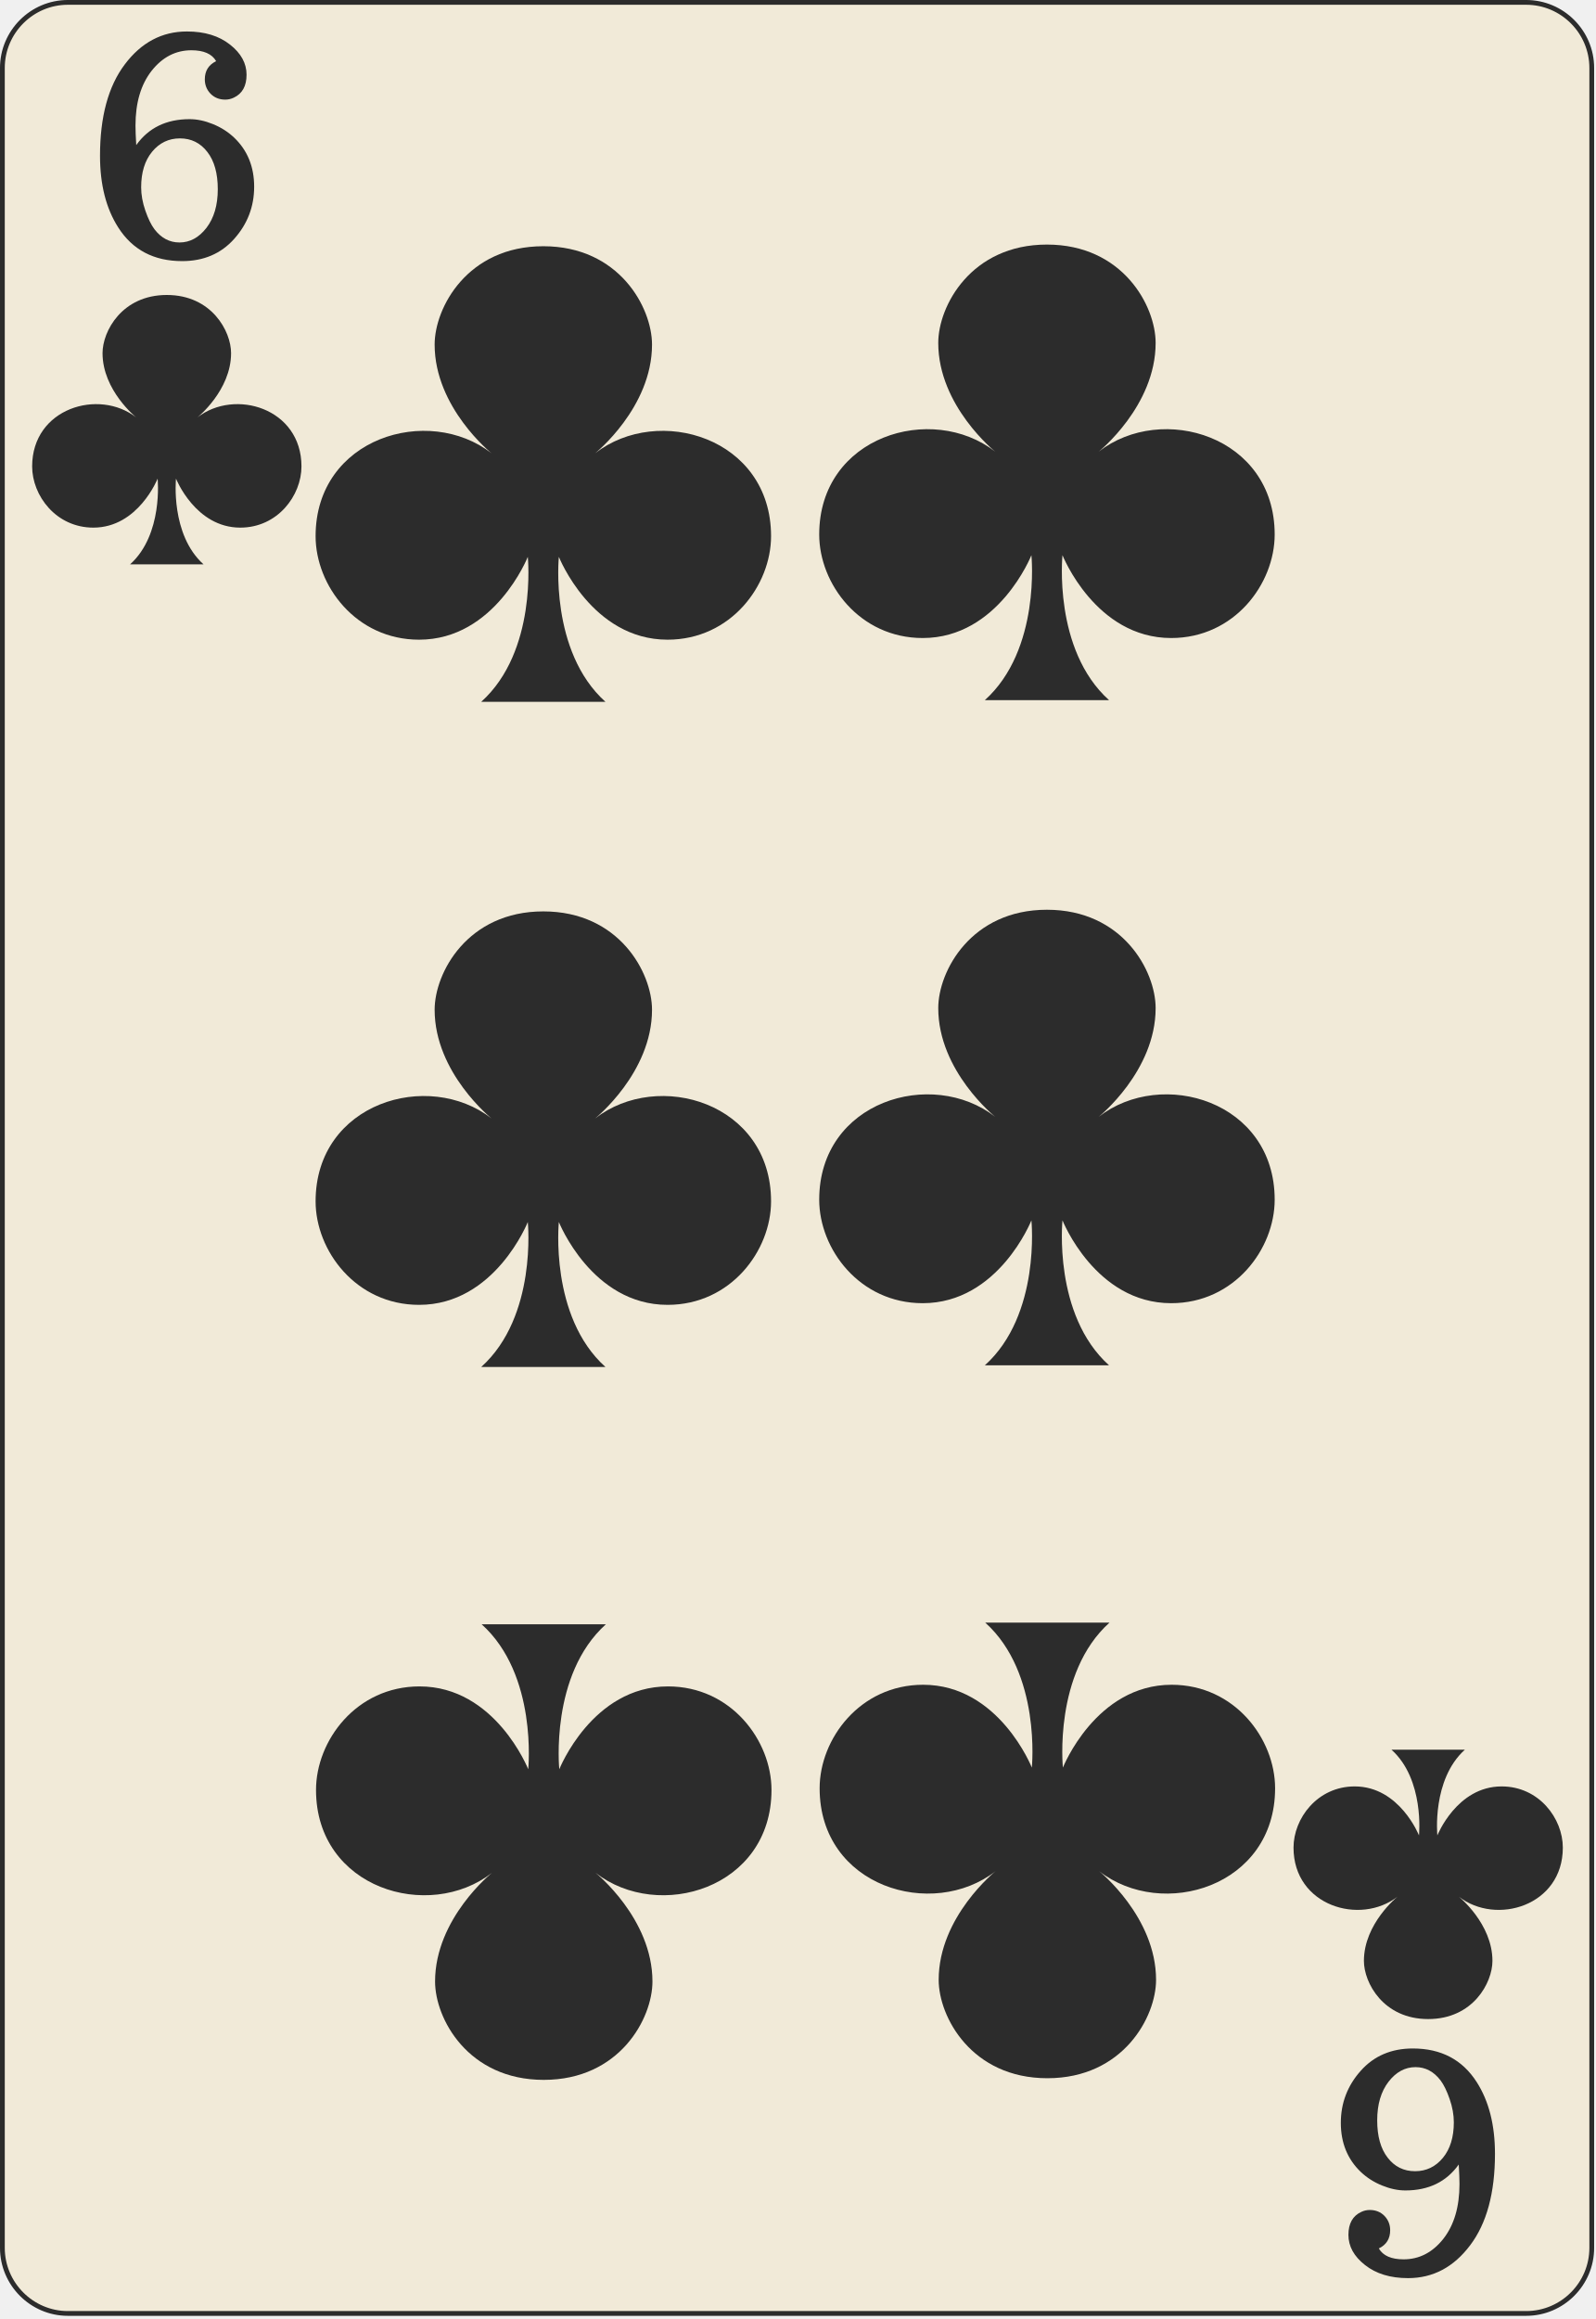
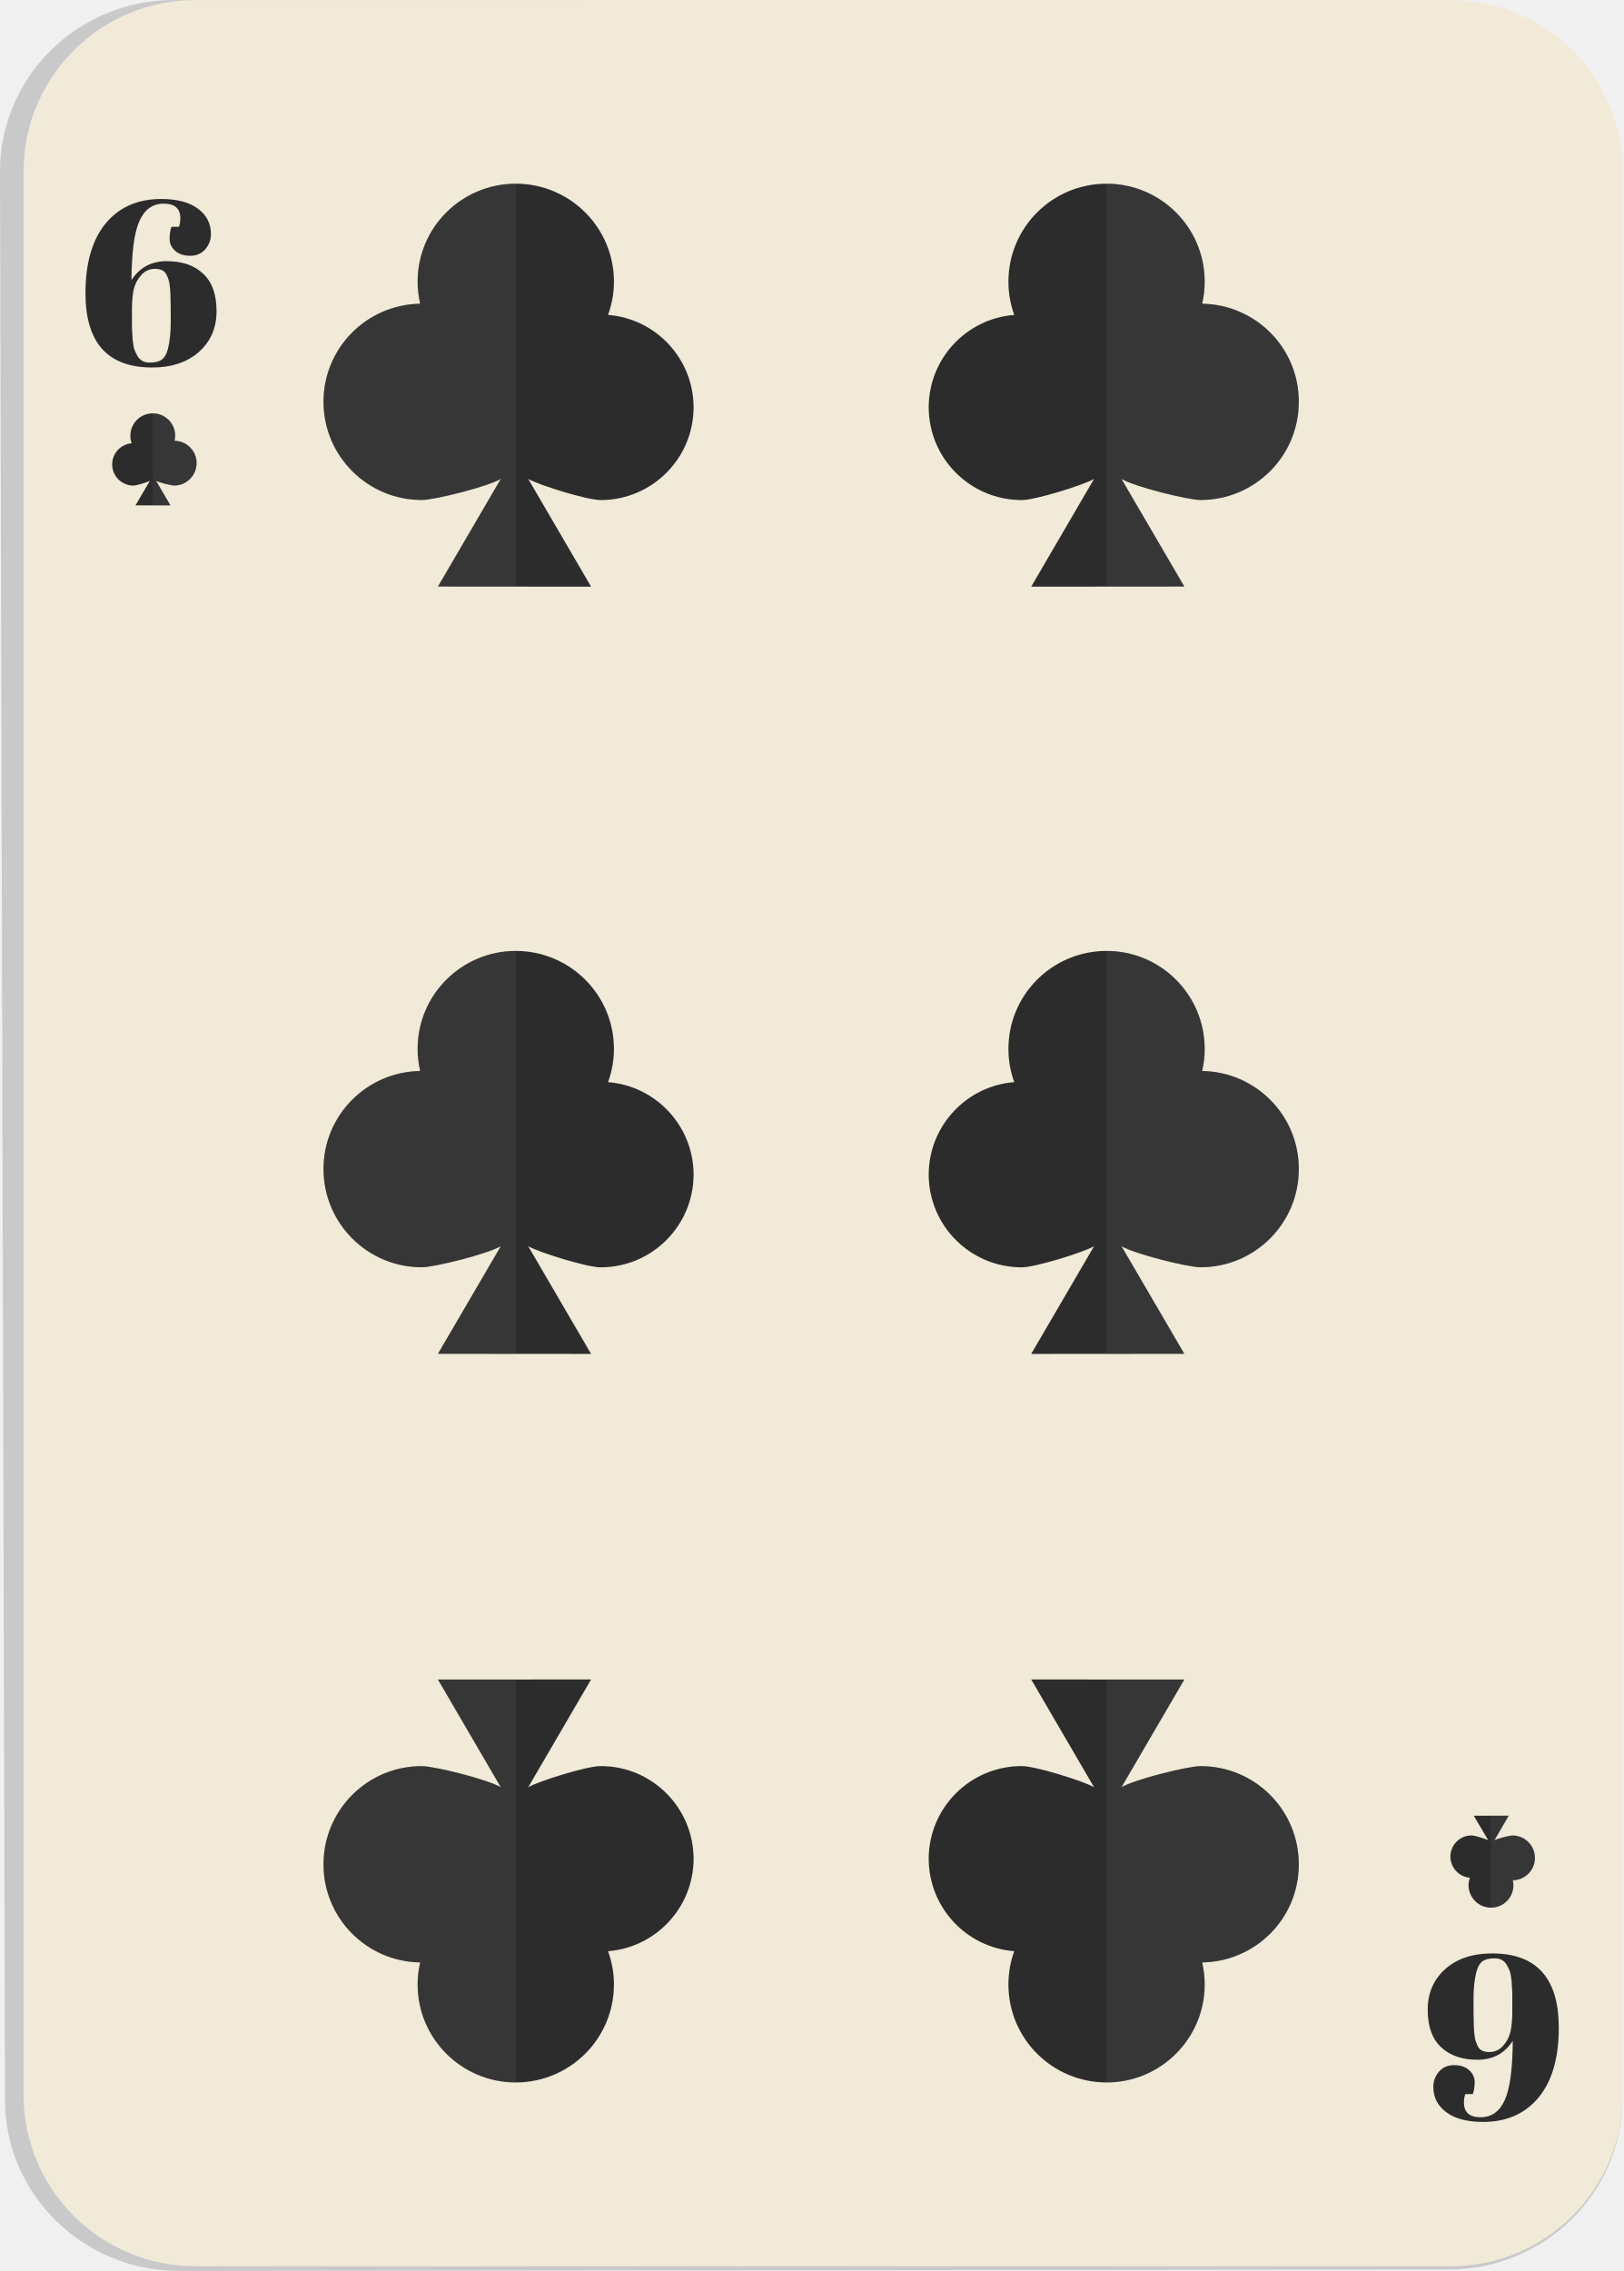
- <svg xmlns="http://www.w3.org/2000/svg" width="223" height="324" viewBox="0 0 223 324" fill="none">
-   <g clip-path="url(#clip0_2009_912)">
-     <path d="M222.449 314.064C222.449 319.1 218.333 323.223 213.287 323.223H9.481C4.448 323.223 0.333 319.1 0.333 314.064V9.493C0.333 4.457 4.448 0.333 9.481 0.333H213.287C218.333 0.333 222.449 4.457 222.449 9.493V314.064Z" fill="#F1EAD8" stroke="#2C2C2C" stroke-width="0.667" />
-     <path d="M19.039 20.273C20.762 17.856 23.248 16.648 26.498 16.648C27.539 16.648 28.623 16.877 29.748 17.335C30.887 17.794 31.887 18.433 32.748 19.252C34.595 21.03 35.519 23.308 35.519 26.085C35.519 28.863 34.588 31.294 32.727 33.377C30.88 35.447 28.456 36.481 25.456 36.481C21.498 36.481 18.519 34.912 16.519 31.773C14.824 29.12 13.977 25.787 13.977 21.773C13.977 16.314 15.13 12.058 17.435 9.002C19.741 5.933 22.637 4.398 26.123 4.398C28.595 4.398 30.602 5.009 32.144 6.231C33.685 7.44 34.456 8.842 34.456 10.44C34.456 12.023 33.859 13.092 32.664 13.648C32.289 13.828 31.894 13.919 31.477 13.919C30.644 13.919 29.956 13.641 29.414 13.085C28.887 12.53 28.623 11.863 28.623 11.085C28.623 9.905 29.151 9.058 30.206 8.544C29.623 7.53 28.47 7.023 26.748 7.023C24.553 7.023 22.699 7.981 21.185 9.898C19.685 11.815 18.935 14.363 18.935 17.544C18.935 18.183 18.97 19.092 19.039 20.273ZM19.727 26.169C19.727 27.21 19.921 28.294 20.31 29.419C20.699 30.544 21.123 31.412 21.581 32.023C22.526 33.259 23.692 33.877 25.081 33.877C26.539 33.877 27.796 33.197 28.852 31.835C29.907 30.46 30.435 28.662 30.435 26.439C30.435 24.217 29.949 22.481 28.977 21.231C28.005 19.967 26.727 19.335 25.144 19.335C23.574 19.335 22.276 19.96 21.248 21.21C20.234 22.447 19.727 24.099 19.727 26.169Z" fill="#2C2C2C" />
-     <path d="M27.588 58.32C27.588 58.32 32.293 54.556 32.293 49.338C32.293 46.284 29.581 41.213 23.311 41.213C17.042 41.213 14.33 46.286 14.33 49.338C14.33 54.556 19.035 58.32 19.035 58.32C13.809 54.249 4.493 57.028 4.493 65.163C4.493 69.236 7.821 73.717 13.047 73.717C19.316 73.717 22.028 66.873 22.028 66.873C22.028 66.873 22.824 74.674 18.179 78.849H28.444C23.799 74.676 24.595 66.873 24.595 66.873C24.595 66.873 27.307 73.717 33.576 73.717C38.804 73.717 42.13 69.234 42.13 65.163C42.13 57.028 32.814 54.249 27.588 58.32Z" fill="#2C2C2C" />
-     <path d="M203.86 302.414C202.138 304.83 199.652 306.039 196.402 306.039C195.36 306.039 194.277 305.81 193.152 305.351C192.013 304.893 191.013 304.254 190.152 303.435C188.304 301.657 187.381 299.379 187.381 296.601C187.381 293.824 188.311 291.393 190.173 289.31C192.02 287.24 194.443 286.205 197.443 286.205C201.402 286.205 204.381 287.775 206.381 290.914C208.075 293.567 208.923 296.9 208.923 300.914C208.923 306.372 207.77 310.629 205.464 313.685C203.159 316.754 200.263 318.289 196.777 318.289C194.304 318.289 192.298 317.678 190.756 316.455C189.214 315.247 188.443 313.844 188.443 312.247C188.443 310.664 189.041 309.594 190.235 309.039C190.61 308.858 191.006 308.768 191.423 308.768C192.256 308.768 192.943 309.046 193.485 309.601C194.013 310.157 194.277 310.824 194.277 311.601C194.277 312.782 193.749 313.629 192.693 314.143C193.277 315.157 194.429 315.664 196.152 315.664C198.346 315.664 200.2 314.705 201.714 312.789C203.214 310.872 203.964 308.324 203.964 305.143C203.964 304.504 203.929 303.594 203.86 302.414ZM203.173 296.518C203.173 295.476 202.978 294.393 202.589 293.268C202.2 292.143 201.777 291.275 201.318 290.664C200.374 289.428 199.207 288.81 197.818 288.81C196.36 288.81 195.103 289.49 194.048 290.851C192.992 292.226 192.464 294.025 192.464 296.247C192.464 298.469 192.95 300.205 193.923 301.455C194.895 302.719 196.173 303.351 197.756 303.351C199.325 303.351 200.624 302.726 201.652 301.476C202.666 300.24 203.173 298.587 203.173 296.518Z" fill="#2C2C2C" />
-     <path d="M195.311 264.987C195.311 264.987 190.607 268.751 190.607 273.968C190.607 277.023 193.319 282.094 199.588 282.094C205.857 282.094 208.569 277.021 208.569 273.968C208.569 268.751 203.865 264.987 203.865 264.987C209.09 269.058 218.406 266.278 218.406 258.143C218.406 254.07 215.078 249.59 209.853 249.59C203.583 249.59 200.872 256.434 200.872 256.434C200.872 256.434 200.075 248.633 204.72 244.457H194.456C199.101 248.631 198.304 256.434 198.304 256.434C198.304 256.434 195.593 249.59 189.323 249.59C184.096 249.59 180.77 254.072 180.77 258.143C180.77 266.278 190.086 269.058 195.311 264.987Z" fill="#2C2C2C" />
-     <path d="M83.163 63.333C83.163 63.333 91.12 56.968 91.12 48.144C91.12 42.978 86.534 34.402 75.93 34.402C65.327 34.402 60.741 42.981 60.741 48.144C60.741 56.968 68.698 63.333 68.698 63.333C59.86 56.449 44.105 61.149 44.105 74.908C44.105 81.796 49.733 89.374 58.57 89.374C69.173 89.374 73.76 77.799 73.76 77.799C73.76 77.799 75.106 90.992 67.25 98.054H84.611C76.755 90.995 78.101 77.799 78.101 77.799C78.101 77.799 82.688 89.374 93.291 89.374C102.132 89.374 107.756 81.792 107.756 74.908C107.756 61.149 92.001 56.449 83.163 63.333Z" fill="#2C2C2C" />
-     <path d="M68.757 261.659C68.757 261.659 60.801 268.024 60.801 276.848C60.801 282.014 65.387 290.59 75.99 290.59C86.594 290.59 91.18 282.011 91.18 276.848C91.18 268.024 83.223 261.659 83.223 261.659C92.061 268.543 107.816 263.843 107.816 250.084C107.816 243.196 102.188 235.618 93.351 235.618C82.748 235.618 78.161 247.193 78.161 247.193C78.161 247.193 76.814 234 84.671 226.938H67.31C75.166 233.997 73.82 247.193 73.82 247.193C73.82 247.193 69.233 235.618 58.63 235.618C49.789 235.618 44.164 243.2 44.164 250.084C44.164 263.843 59.92 268.543 68.757 261.659Z" fill="#2C2C2C" />
-     <path d="M83.163 156.268C83.163 156.268 91.12 149.902 91.12 141.078C91.12 135.912 86.534 127.336 75.93 127.336C65.327 127.336 60.741 135.916 60.741 141.078C60.741 149.902 68.698 156.268 68.698 156.268C59.86 149.383 44.105 154.083 44.105 167.842C44.105 174.73 49.733 182.308 58.57 182.308C69.173 182.308 73.76 170.733 73.76 170.733C73.76 170.733 75.106 183.926 67.25 190.988H84.611C76.755 183.929 78.101 170.733 78.101 170.733C78.101 170.733 82.688 182.308 93.291 182.308C102.132 182.308 107.756 174.727 107.756 167.842C107.756 154.083 92.001 149.383 83.163 156.268Z" fill="#2C2C2C" />
-     <path d="M153.544 63.102C153.544 63.102 161.501 56.736 161.501 47.912C161.501 42.746 156.914 34.17 146.311 34.17C135.708 34.17 131.122 42.75 131.122 47.912C131.122 56.736 139.078 63.102 139.078 63.102C130.241 56.217 114.485 60.917 114.485 74.676C114.485 81.564 120.114 89.142 128.951 89.142C139.554 89.142 144.14 77.567 144.14 77.567C144.14 77.567 145.487 90.76 137.631 97.822H154.991C147.135 90.763 148.482 77.567 148.482 77.567C148.482 77.567 153.068 89.142 163.672 89.142C172.512 89.142 178.137 81.561 178.137 74.676C178.137 60.917 162.382 56.217 153.544 63.102Z" fill="#2C2C2C" />
-     <path d="M139.137 261.427C139.137 261.427 131.181 267.792 131.181 276.617C131.181 281.782 135.767 290.359 146.37 290.359C156.973 290.359 161.56 281.779 161.56 276.617C161.56 267.792 153.603 261.427 153.603 261.427C162.441 268.312 178.196 263.611 178.196 249.853C178.196 242.965 172.568 235.387 163.731 235.387C153.127 235.387 148.541 246.961 148.541 246.961C148.541 246.961 147.194 233.769 155.05 226.707H137.69C145.546 233.765 144.199 246.961 144.199 246.961C144.199 246.961 139.613 235.387 129.01 235.387C120.169 235.387 114.544 242.968 114.544 249.853C114.544 263.611 130.3 268.312 139.137 261.427Z" fill="#2C2C2C" />
-     <path d="M153.544 156.036C153.544 156.036 161.501 149.671 161.501 140.847C161.501 135.681 156.914 127.105 146.311 127.105C135.708 127.105 131.122 135.684 131.122 140.847C131.122 149.671 139.078 156.036 139.078 156.036C130.241 149.152 114.485 153.852 114.485 167.611C114.485 174.498 120.114 182.076 128.951 182.076C139.554 182.076 144.14 170.502 144.14 170.502C144.14 170.502 145.487 183.694 137.631 190.757H154.991C147.135 183.698 148.482 170.502 148.482 170.502C148.482 170.502 153.068 182.076 163.672 182.076C172.512 182.076 178.137 174.495 178.137 167.611C178.137 153.852 162.382 149.152 153.544 156.036Z" fill="#2C2C2C" />
-   </g>
-   <defs>
-     <clipPath id="clip0_2009_912">
-       <rect width="222.783" height="323.556" fill="white" />
-     </clipPath>
-   </defs>
+ <svg xmlns="http://www.w3.org/2000/svg" width="143" height="200" viewBox="0 0 143 200" fill="none">
+   <path d="M15.8 199.996C7.356 200.018 0.456 193.268 0.438 184.964L3.50349e-05 15.133C-0.018 6.775 6.864 -0.014 15.344 2.27406e-05L127.576 0.208C136.024 0.226 142.895 7.022 142.895 15.359V184.828C142.895 193.11 136.052 199.856 127.626 199.867L15.8 199.996Z" fill="#C9C9C9" />
+   <path d="M17.201 199.58C8.864 199.58 2.075 192.816 2.075 184.501V15.079C2.075 6.764 8.864 0.007 17.201 0.007H127.795C136.135 0.007 142.924 6.764 142.924 15.079V184.501C142.924 192.816 136.135 199.58 127.795 199.58H17.201Z" fill="#F1EAD8" />
+   <path d="M105.891 26.746C106.021 26.114 106.117 25.479 106.107 24.808C106.114 20.033 102.226 16.173 97.465 16.177C92.683 16.181 88.82 20.036 88.82 24.808C88.82 25.842 89.003 26.825 89.334 27.734C85.122 28.057 81.809 31.575 81.798 35.873C81.809 40.389 85.471 44.033 89.987 44.04C91.179 44.044 95.448 42.715 96.363 42.177L90.827 51.666L104.315 51.655L98.779 42.177C99.889 42.848 104.599 44.033 105.744 44.033C110.533 44.033 114.407 40.156 114.396 35.381C114.411 30.656 110.605 26.822 105.891 26.746Z" fill="#2C2C2C" />
+   <path opacity="0.2" d="M105.889 26.746C106.019 26.114 106.116 25.479 106.105 24.808C106.112 20.033 102.224 16.173 97.463 16.177C97.442 16.177 97.431 16.181 97.424 16.181V51.658L104.313 51.655L98.777 42.177C99.887 42.848 104.597 44.033 105.742 44.033C110.532 44.033 114.405 40.156 114.395 35.381C114.409 30.656 110.603 26.822 105.889 26.746Z" fill="#616161" />
+   <path d="M105.891 94.317C106.021 93.685 106.117 93.05 106.107 92.379C106.114 87.607 102.226 83.741 97.465 83.744C92.683 83.751 88.82 87.604 88.82 92.379C88.82 93.409 89.003 94.396 89.334 95.301C85.122 95.628 81.809 99.15 81.798 103.44C81.809 107.956 85.471 111.604 89.987 111.611C91.179 111.614 95.448 110.286 96.363 109.751L90.827 119.236L104.315 119.226L98.779 109.748C99.889 110.419 104.599 111.604 105.744 111.604C110.533 111.607 114.407 107.726 114.396 102.951C114.411 98.227 110.605 94.392 105.891 94.317Z" fill="#2C2C2C" />
+   <path opacity="0.2" d="M105.889 94.317C106.019 93.685 106.116 93.05 106.105 92.379C106.112 87.607 102.224 83.741 97.463 83.744C97.442 83.744 97.431 83.751 97.424 83.751V119.233L104.313 119.226L98.777 109.748C99.887 110.419 104.597 111.604 105.742 111.604C110.532 111.607 114.405 107.726 114.395 102.951C114.409 98.227 110.603 94.392 105.889 94.317Z" fill="#616161" />
+   <path d="M37.004 26.746C36.872 26.114 36.775 25.479 36.785 24.808C36.775 20.033 40.666 16.173 45.434 16.177C50.205 16.181 54.075 20.036 54.075 24.808C54.075 25.842 53.885 26.825 53.555 27.734C57.759 28.057 61.08 31.575 61.091 35.873C61.08 40.389 57.422 44.033 52.912 44.04C51.71 44.044 47.444 42.715 46.525 42.177L52.062 51.666L38.573 51.655L44.109 42.177C43 42.848 38.29 44.033 37.145 44.033C32.366 44.033 28.492 40.156 28.492 35.381C28.492 30.656 32.287 26.822 37.004 26.746Z" fill="#2C2C2C" />
+   <path opacity="0.2" d="M37.004 26.746C36.872 26.114 36.775 25.479 36.785 24.808C36.775 20.033 40.666 16.173 45.434 16.177C45.445 16.177 45.456 16.181 45.463 16.181V51.658L38.573 51.655L44.109 42.177C43 42.848 38.29 44.033 37.145 44.033C32.366 44.033 28.492 40.156 28.492 35.381C28.492 30.656 32.287 26.822 37.004 26.746Z" fill="#616161" />
+   <path d="M37.004 94.317C36.872 93.685 36.775 93.05 36.785 92.379C36.775 87.607 40.666 83.741 45.434 83.744C50.205 83.751 54.075 87.604 54.075 92.379C54.075 93.409 53.885 94.396 53.555 95.301C57.759 95.628 61.08 99.15 61.091 103.44C61.08 107.956 57.422 111.604 52.912 111.611C51.71 111.614 47.444 110.286 46.525 109.751L52.062 119.236L38.573 119.226L44.109 109.748C43 110.419 38.29 111.604 37.145 111.604C32.366 111.607 28.492 107.726 28.492 102.951C28.492 98.227 32.287 94.392 37.004 94.317Z" fill="#2C2C2C" />
+   <path opacity="0.2" d="M37.004 94.317C36.872 93.685 36.775 93.05 36.785 92.379C36.775 87.607 40.666 83.741 45.434 83.744C45.445 83.744 45.456 83.751 45.463 83.751V119.233L38.573 119.226L44.109 109.748C43 110.419 38.29 111.604 37.145 111.604C32.366 111.607 28.492 107.726 28.492 102.951C28.492 98.227 32.287 94.392 37.004 94.317Z" fill="#616161" />
+   <path d="M105.891 172.826C106.021 173.455 106.117 174.09 106.107 174.761C106.114 179.533 102.226 183.399 97.465 183.396C92.683 183.385 88.82 179.54 88.82 174.761C88.82 173.728 89.003 172.744 89.334 171.835C85.122 171.512 81.809 167.994 81.798 163.7C81.809 159.184 85.471 155.533 89.987 155.533C91.179 155.522 95.448 156.857 96.363 157.396L90.827 147.904L104.315 147.911L98.779 157.396C99.889 156.721 104.599 155.536 105.744 155.536C110.533 155.529 114.407 159.41 114.396 164.189C114.411 168.92 110.605 172.755 105.891 172.826Z" fill="#2C2C2C" />
+   <path opacity="0.2" d="M105.889 172.826C106.019 173.455 106.116 174.09 106.105 174.761C106.112 179.533 102.224 183.399 97.463 183.396C97.442 183.396 97.431 183.392 97.424 183.392V147.914L104.313 147.918L98.777 157.403C99.887 156.728 104.597 155.543 105.742 155.543C110.532 155.536 114.405 159.417 114.395 164.196C114.409 168.92 110.603 172.755 105.889 172.826Z" fill="#616161" />
+   <path d="M37.004 172.826C36.872 173.455 36.775 174.09 36.785 174.761C36.775 179.533 40.666 183.399 45.434 183.396C50.205 183.385 54.075 179.54 54.075 174.761C54.075 173.728 53.885 172.744 53.555 171.835C57.759 171.512 61.08 167.994 61.091 163.7C61.08 159.184 57.422 155.533 52.912 155.533C51.71 155.522 47.444 156.857 46.525 157.396L52.062 147.904L38.573 147.911L44.109 157.396C43 156.721 38.29 155.536 37.145 155.536C32.366 155.529 28.492 159.41 28.492 164.189C28.492 168.92 32.287 172.755 37.004 172.826Z" fill="#2C2C2C" />
+   <path opacity="0.2" d="M37.004 172.826C36.872 173.455 36.775 174.09 36.785 174.761C36.775 179.533 40.666 183.399 45.434 183.396C45.445 183.396 45.456 183.392 45.463 183.392V147.914L38.573 147.918L44.109 157.403C43 156.728 38.29 155.543 37.145 155.543C32.366 155.536 28.492 159.417 28.492 164.196C28.492 168.92 32.287 172.755 37.004 172.826Z" fill="#616161" />
+   <path d="M15.373 38.817C15.412 38.673 15.43 38.53 15.43 38.372C15.43 37.287 14.551 36.401 13.452 36.401C12.364 36.401 11.481 37.287 11.481 38.372C11.481 38.609 11.521 38.831 11.596 39.039C10.637 39.115 9.88 39.919 9.88 40.899C9.88 41.929 10.713 42.762 11.747 42.766C12.02 42.766 12.996 42.464 13.204 42.339L11.933 44.507L15.01 44.504L13.746 42.339C13.994 42.493 15.082 42.762 15.337 42.762C16.428 42.762 17.315 41.876 17.315 40.788C17.322 39.707 16.453 38.835 15.373 38.817Z" fill="#2C2C2C" />
+   <path opacity="0.2" d="M15.373 38.817C15.412 38.673 15.43 38.53 15.43 38.372C15.43 37.287 14.551 36.401 13.452 36.401C13.452 36.401 13.452 36.401 13.441 36.401V44.504L15.018 44.5L13.754 42.335C14.001 42.489 15.089 42.759 15.344 42.759C16.436 42.759 17.322 41.872 17.322 40.784C17.322 39.707 16.453 38.835 15.373 38.817Z" fill="#616161" />
+   <path d="M133.248 165.589C133.277 165.739 133.306 165.879 133.295 166.03C133.306 167.122 132.415 168.001 131.324 168.001C130.236 168.001 129.356 167.122 129.346 166.03C129.346 165.797 129.396 165.578 129.468 165.366C128.513 165.29 127.755 164.486 127.748 163.51C127.748 162.476 128.588 161.639 129.615 161.639C129.899 161.639 130.864 161.941 131.08 162.067L129.809 159.905H132.886L131.625 162.074C131.869 161.916 132.95 161.646 133.212 161.646C134.304 161.639 135.194 162.53 135.194 163.617C135.198 164.702 134.325 165.578 133.248 165.589Z" fill="#2C2C2C" />
+   <path opacity="0.2" d="M133.248 165.589C133.277 165.739 133.305 165.879 133.295 166.03C133.305 167.122 132.415 168.001 131.324 168.001C131.324 168.001 131.324 168.001 131.316 168.001V159.905H132.889L131.629 162.074C131.873 161.916 132.954 161.646 133.216 161.646C134.307 161.639 135.197 162.53 135.197 163.617C135.197 164.702 134.325 165.578 133.248 165.589Z" fill="#616161" />
+   <path d="M7.528 25.818C7.528 23.17 8.118 21.126 9.298 19.686C10.491 18.245 12.124 17.524 14.196 17.524C15.609 17.524 16.693 17.813 17.448 18.389C18.202 18.951 18.579 19.692 18.579 20.612C18.579 21.133 18.408 21.586 18.065 21.97C17.736 22.34 17.297 22.526 16.748 22.526C16.199 22.526 15.76 22.381 15.431 22.093C15.101 21.791 14.937 21.442 14.937 21.044C14.937 20.632 14.992 20.275 15.101 19.974H15.76C15.842 19.754 15.883 19.507 15.883 19.233C15.883 18.368 15.396 17.936 14.422 17.936C13.448 17.936 12.735 18.444 12.282 19.459C11.829 20.461 11.596 22.196 11.582 24.666C12.296 23.555 13.331 22.999 14.69 22.999C16.048 22.999 17.118 23.369 17.9 24.11C18.682 24.837 19.073 25.935 19.073 27.403C19.073 28.871 18.559 30.065 17.53 30.984C16.501 31.903 15.122 32.363 13.393 32.363C9.483 32.363 7.528 30.181 7.528 25.818ZM13.64 23.678C13.174 23.678 12.776 23.856 12.447 24.213C12.131 24.556 11.911 24.968 11.788 25.448C11.678 25.915 11.623 26.532 11.623 27.3C11.623 28.055 11.623 28.583 11.623 28.885C11.637 29.173 11.658 29.523 11.685 29.934C11.726 30.332 11.781 30.627 11.85 30.82C11.918 30.998 12.014 31.19 12.138 31.396C12.357 31.753 12.707 31.931 13.187 31.931C13.668 31.931 14.024 31.842 14.258 31.663C14.505 31.471 14.683 31.156 14.793 30.717C14.957 30.072 15.04 29.269 15.04 28.309C15.04 27.348 15.033 26.71 15.019 26.395C15.019 26.079 15.005 25.75 14.978 25.407C14.95 25.05 14.902 24.783 14.834 24.604C14.779 24.426 14.703 24.254 14.607 24.09C14.429 23.815 14.107 23.678 13.64 23.678Z" fill="#2C2C2C" />
+   <path d="M137.296 178.577C137.296 181.225 136.707 183.269 135.527 184.71C134.333 186.15 132.7 186.871 130.628 186.871C129.215 186.871 128.131 186.583 127.377 186.006C126.622 185.444 126.245 184.703 126.245 183.784C126.245 183.262 126.416 182.81 126.759 182.425C127.089 182.055 127.528 181.87 128.076 181.87C128.625 181.87 129.064 182.014 129.394 182.302C129.723 182.604 129.888 182.954 129.888 183.351C129.888 183.763 129.833 184.12 129.723 184.422L129.064 184.422C128.982 184.641 128.941 184.888 128.941 185.163C128.941 186.027 129.428 186.459 130.402 186.459C131.376 186.459 132.09 185.951 132.542 184.936C132.995 183.935 133.228 182.199 133.242 179.729C132.529 180.841 131.493 181.396 130.134 181.396C128.776 181.396 127.706 181.026 126.924 180.285C126.142 179.558 125.751 178.46 125.751 176.992C125.751 175.524 126.265 174.33 127.294 173.411C128.323 172.492 129.702 172.032 131.431 172.032C135.341 172.032 137.296 174.214 137.296 178.577ZM131.184 180.717C131.651 180.717 132.048 180.539 132.378 180.182C132.693 179.839 132.913 179.427 133.036 178.947C133.146 178.481 133.201 177.863 133.201 177.095C133.201 176.34 133.201 175.812 133.201 175.51C133.187 175.222 133.167 174.872 133.139 174.461C133.098 174.063 133.043 173.768 132.975 173.576C132.906 173.397 132.81 173.205 132.686 173C132.467 172.643 132.117 172.464 131.637 172.464C131.157 172.464 130.8 172.554 130.567 172.732C130.32 172.924 130.141 173.24 130.032 173.679C129.867 174.324 129.785 175.126 129.785 176.087C129.785 177.047 129.791 177.685 129.805 178.001C129.805 178.316 129.819 178.645 129.846 178.988C129.874 179.345 129.922 179.613 129.99 179.791C130.045 179.969 130.121 180.141 130.217 180.306C130.395 180.58 130.718 180.717 131.184 180.717Z" fill="#2C2C2C" />
</svg>
